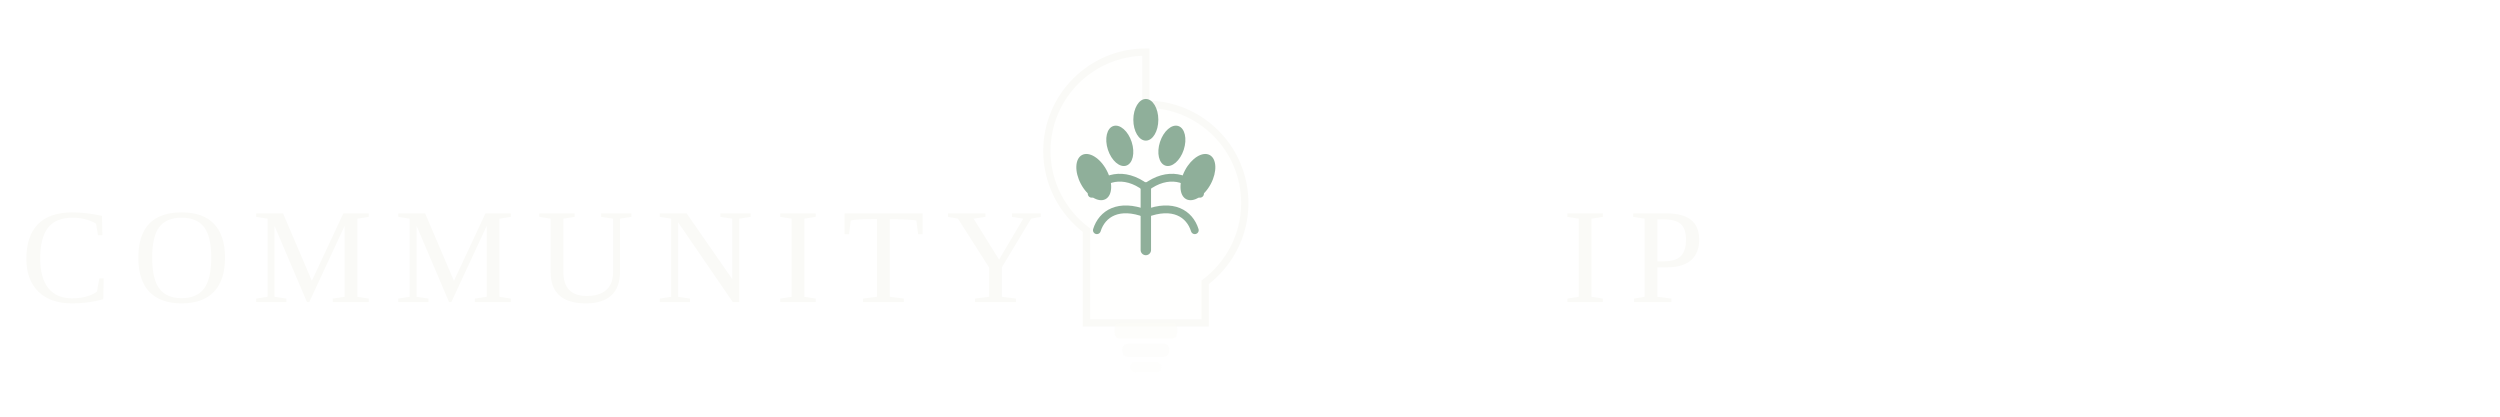
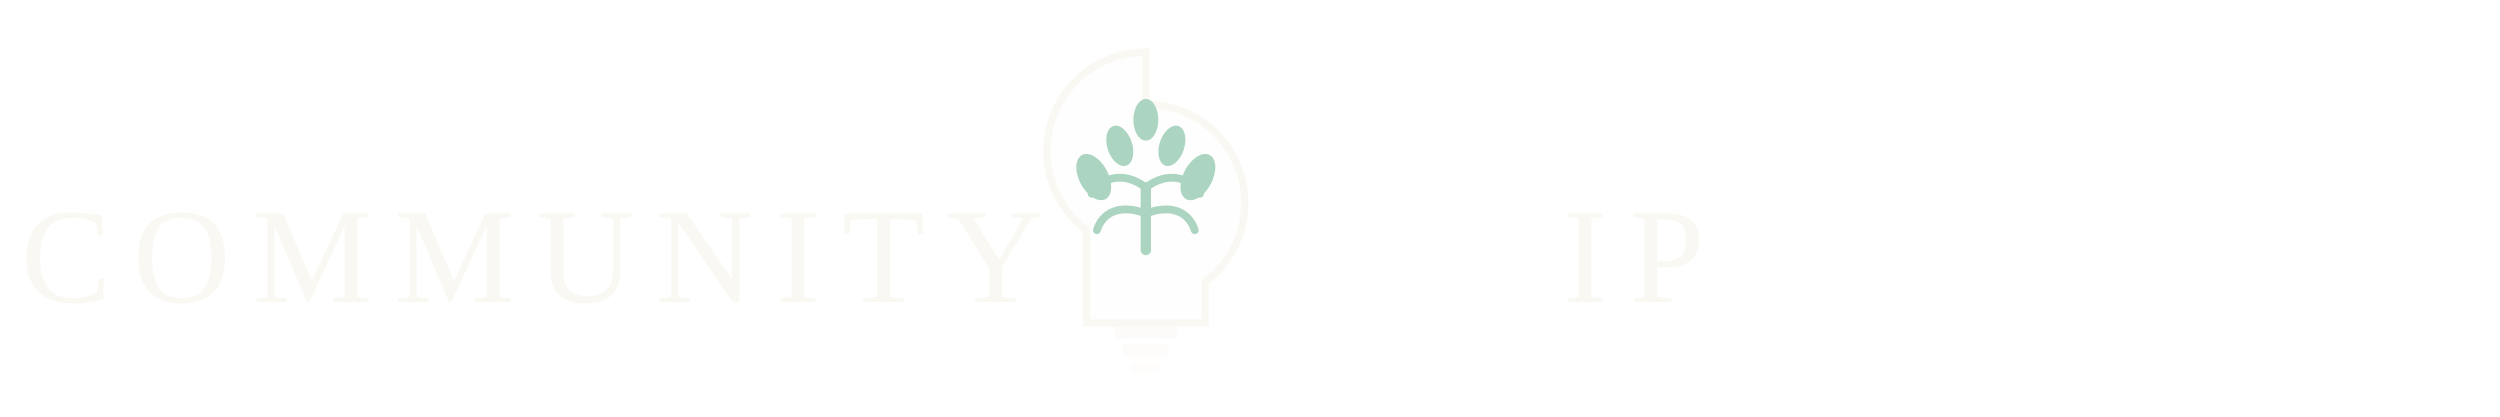
<svg xmlns="http://www.w3.org/2000/svg" viewBox="0 0 480 80" fill="none" role="img" aria-label="Community IP">
  <g transform="translate(188 4)">
-     <path d="M32 6c-10.5 0-19 8.5-19 19 0 6.2 3 11.7 7.6 15.2V58h22.8v-7.8c4.6-3.5 7.6-9 7.6-15.2 0-10.5-8.5-19-19-19z" fill="rgba(250,250,247,0.1)" stroke="#FAFAF7" stroke-width="1.4" />
-     <path d="M32 44V32" stroke="#8FAF9A" stroke-width="2" stroke-linecap="round" />
-     <path d="M32 32c-4.2-3.2-8.4-2-10.4 1.2M32 32c4.2-3.2 8.4-2 10.4 1.2M32 37c-5.2-2-8.4 0-9.4 3.2M32 37c5.2-2 8.4 0 9.4 3.2" stroke="#8FAF9A" stroke-width="1.5" stroke-linecap="round" />
-     <ellipse cx="22" cy="30" rx="2.8" ry="4.8" fill="#8FAF9A" transform="rotate(-28 22 30)" />
-     <ellipse cx="42" cy="30" rx="2.8" ry="4.8" fill="#8FAF9A" transform="rotate(28 42 30)" />
-     <ellipse cx="27" cy="24" rx="2.4" ry="4" fill="#8FAF9A" transform="rotate(-18 27 24)" />
-     <ellipse cx="37" cy="24" rx="2.4" ry="4" fill="#8FAF9A" transform="rotate(18 37 24)" />
-     <ellipse cx="32" cy="19" rx="2.4" ry="4" fill="#8FAF9A" />
-     <rect x="26" y="58" width="12" height="3" rx="1" fill="#FAFAF7" fill-opacity="0.55" />
-     <rect x="27.5" y="62" width="9" height="2.5" rx="1" fill="#FAFAF7" fill-opacity="0.38" />
-     <rect x="29" y="65.5" width="6" height="2" rx="1" fill="#FAFAF7" fill-opacity="0.28" />
+     <path d="M32 6c-10.5 0-19 8.5-19 19 0 6.2 3 11.7 7.6 15.2V58h22.8v-7.8c4.6-3.5 7.6-9 7.6-15.2 0-10.5-8.5-19-19-19z" fill="rgba(250,248,243,0.1)" stroke="#FAF8F3" stroke-width="1.4" />
+     <path d="M32 44V32" stroke="#ABD5C1" stroke-width="2" stroke-linecap="round" />
+     <path d="M32 32c-4.2-3.2-8.4-2-10.4 1.2M32 32c4.2-3.2 8.4-2 10.4 1.2M32 37c-5.2-2-8.4 0-9.4 3.2M32 37c5.2-2 8.4 0 9.4 3.2" stroke="#ABD5C1" stroke-width="1.5" stroke-linecap="round" />
+     <ellipse cx="22" cy="30" rx="2.8" ry="4.8" fill="#ABD5C1" transform="rotate(-28 22 30)" />
+     <ellipse cx="42" cy="30" rx="2.8" ry="4.8" fill="#ABD5C1" transform="rotate(28 42 30)" />
+     <ellipse cx="27" cy="24" rx="2.4" ry="4" fill="#ABD5C1" transform="rotate(-18 27 24)" />
+     <ellipse cx="37" cy="24" rx="2.4" ry="4" fill="#ABD5C1" transform="rotate(18 37 24)" />
+     <ellipse cx="32" cy="19" rx="2.4" ry="4" fill="#ABD5C1" />
+     <rect x="26" y="58" width="12" height="3" rx="1" fill="#FAF8F3" fill-opacity="0.55" />
+     <rect x="27.5" y="62" width="9" height="2.5" rx="1" fill="#FAF8F3" fill-opacity="0.38" />
+     <rect x="29" y="65.5" width="6" height="2" rx="1" fill="#FAF8F3" fill-opacity="0.28" />
  </g>
-   <text x="4" y="58" font-family="Georgia, 'Times New Roman', 'Source Serif 4', serif" font-size="26" font-weight="400" letter-spacing="0.16em" fill="#FAFAF7">
+   <text x="4" y="58" font-family="Georgia, 'Times New Roman', 'Source Serif 4', serif" font-size="26" font-weight="400" letter-spacing="0.16em" fill="#FAF8F3">
    COMMUNITY
  </text>
-   <text x="300" y="58" font-family="Georgia, 'Times New Roman', 'Source Serif 4', serif" font-size="26" font-weight="400" letter-spacing="0.16em" fill="#FAFAF7">
+   <text x="300" y="58" font-family="Georgia, 'Times New Roman', 'Source Serif 4', serif" font-size="26" font-weight="400" letter-spacing="0.16em" fill="#FAF8F3">
    IP
  </text>
</svg>
